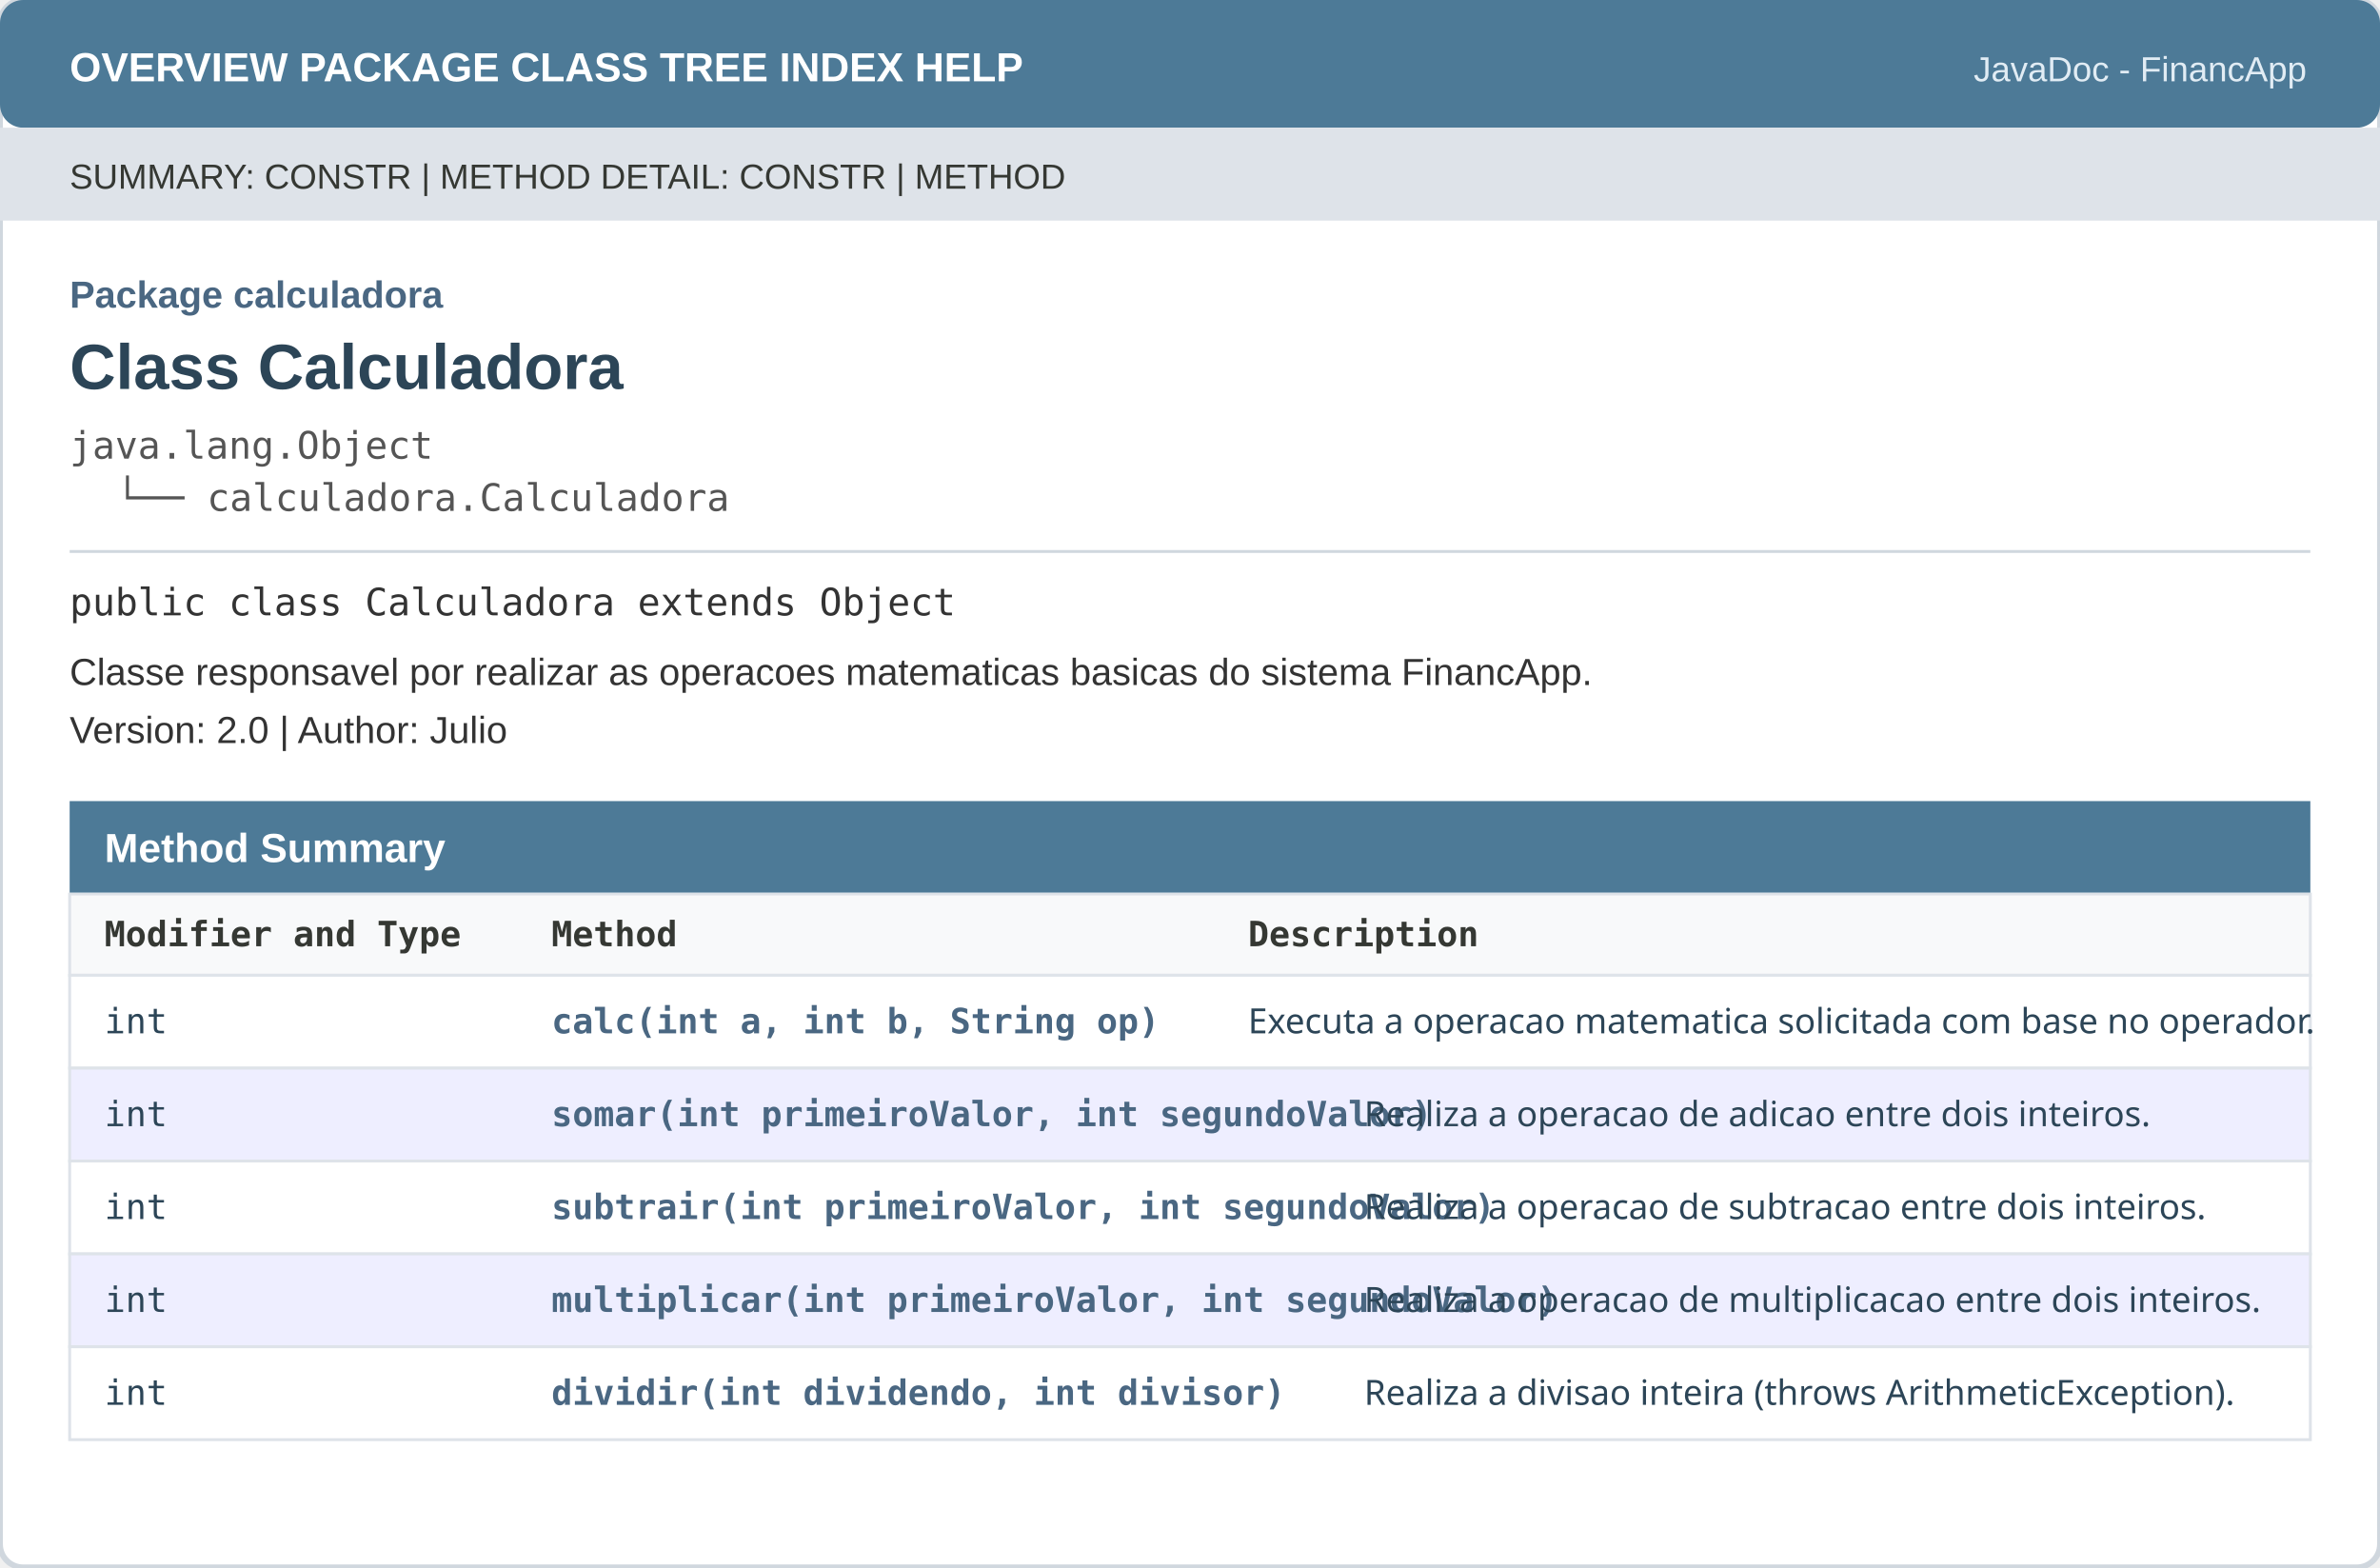
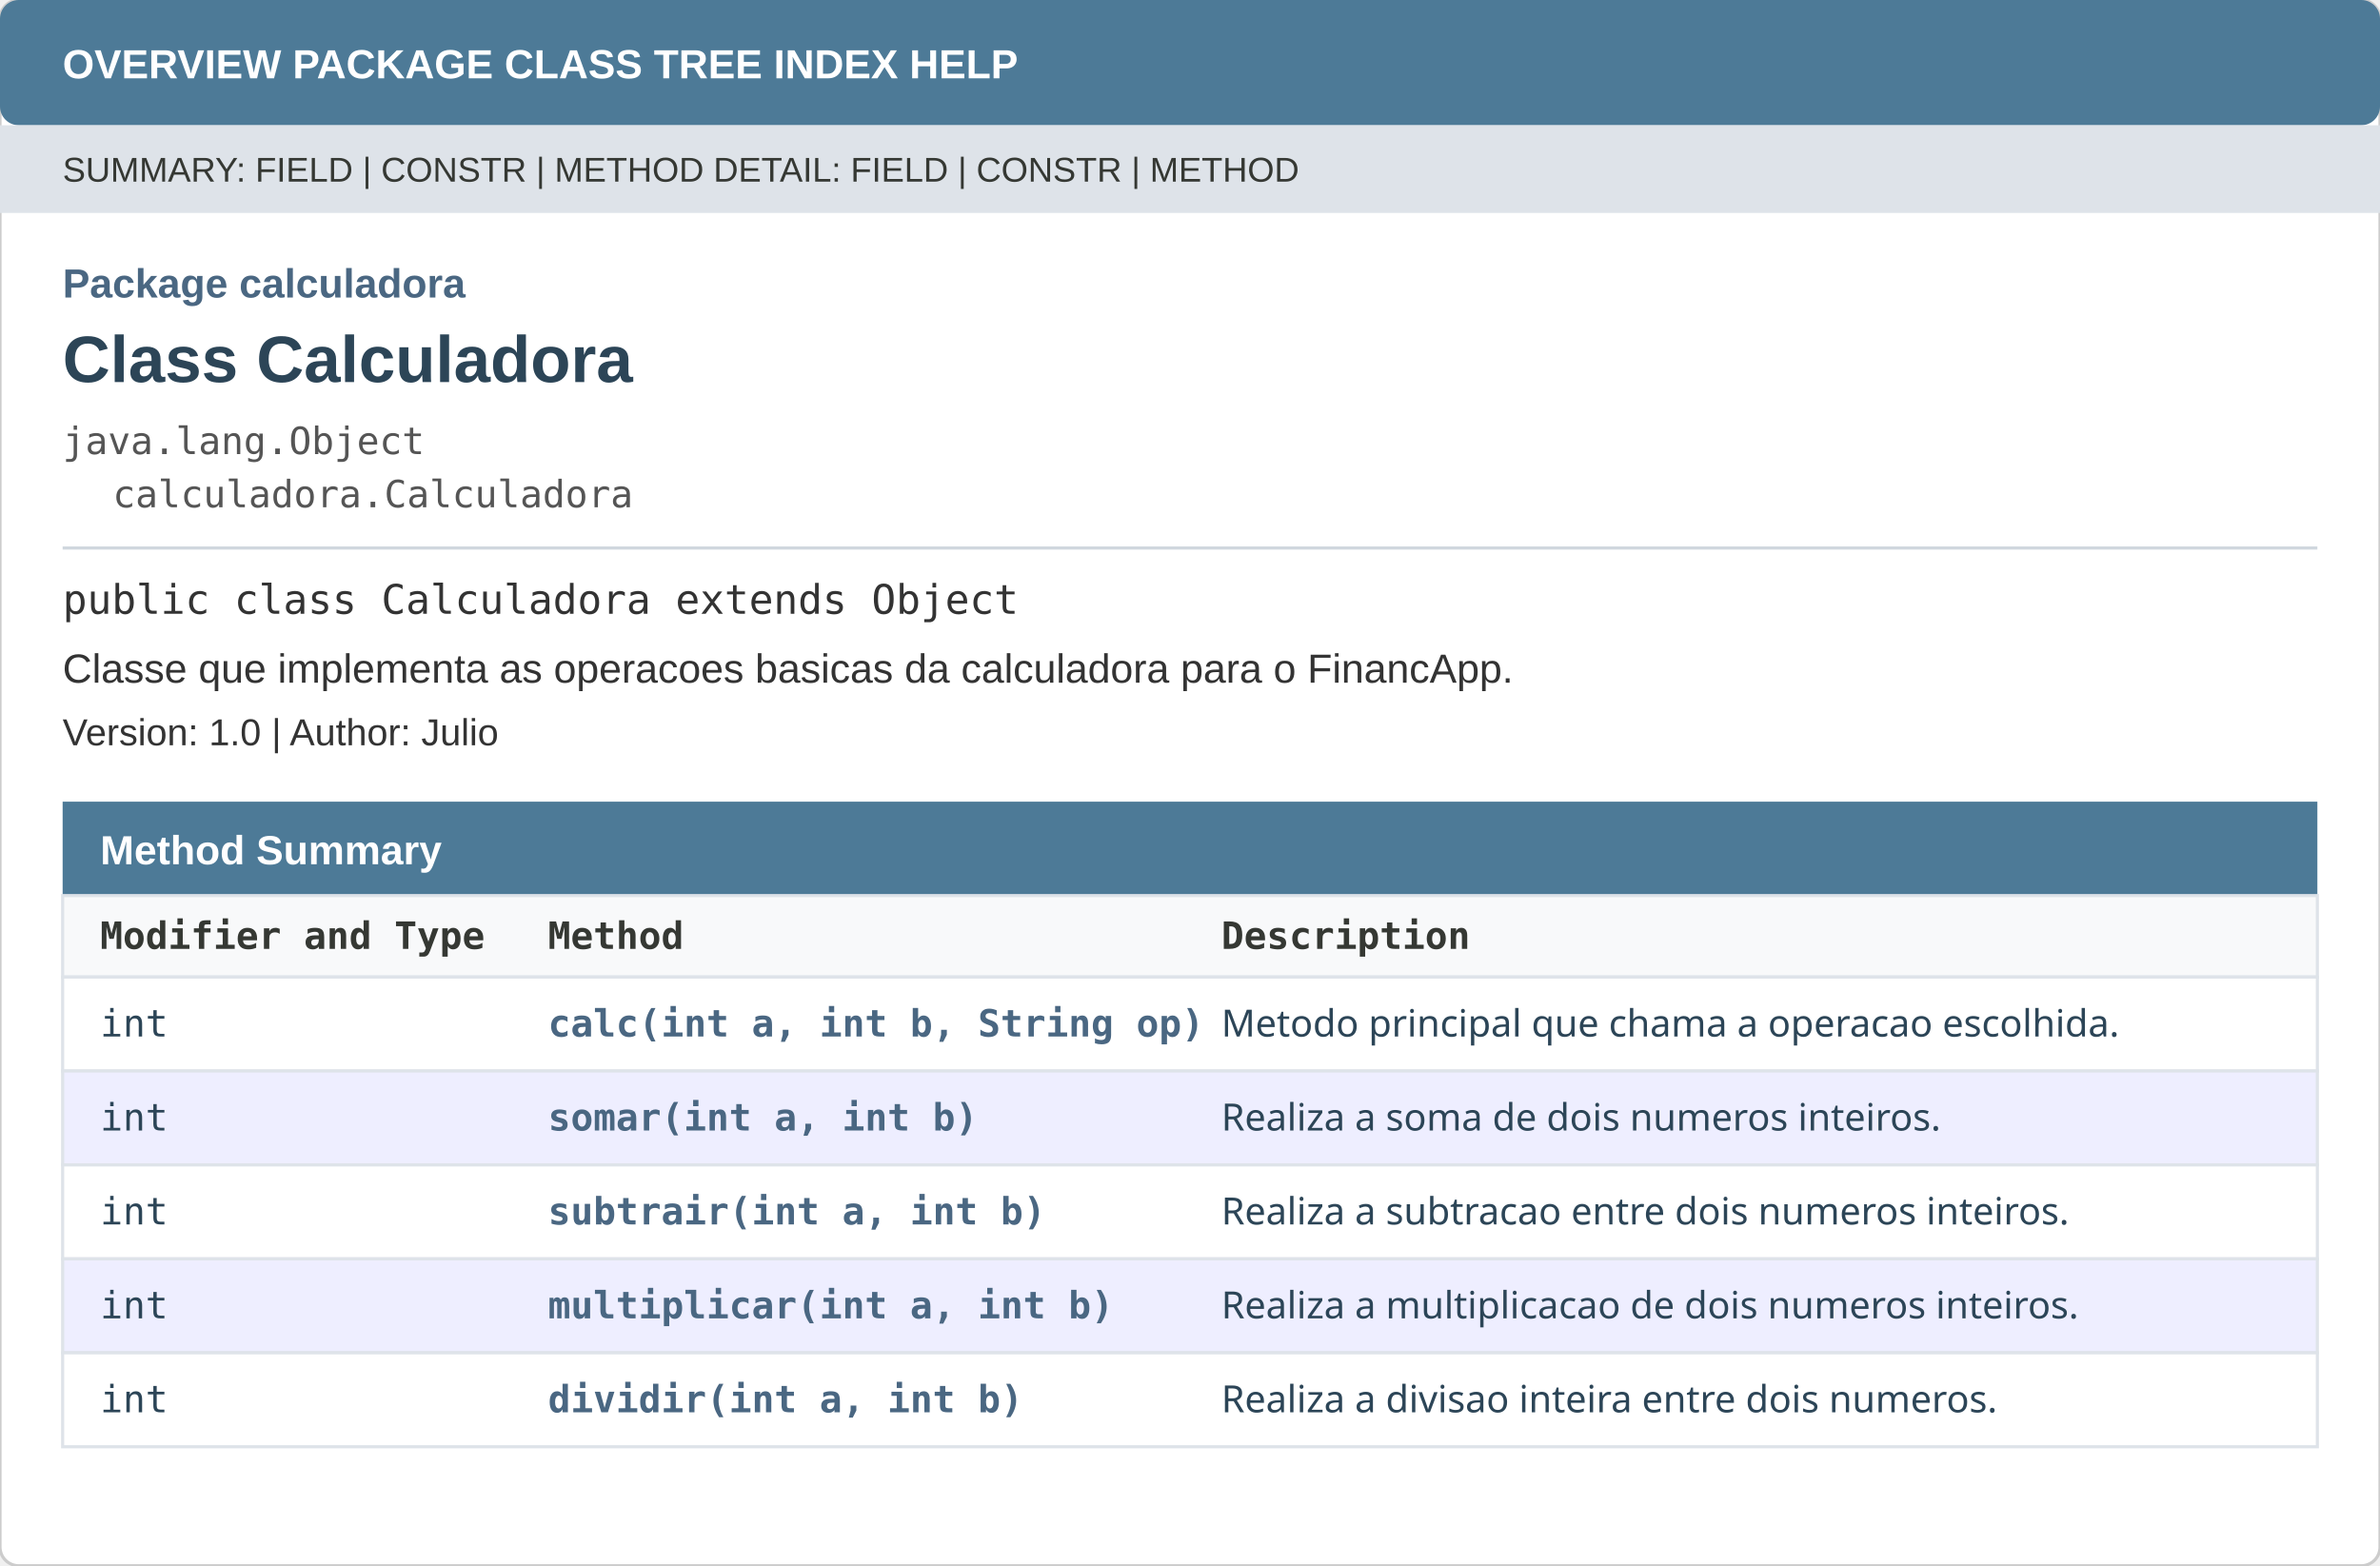
- <svg xmlns="http://www.w3.org/2000/svg" width="820" height="540" viewBox="0 0 820 540">
-   <rect width="820" height="540" rx="8" fill="#ffffff" stroke="#d0d7de" stroke-width="2" />
-   <rect width="820" height="44" rx="8" fill="#4d7a97" />
-   <text x="24" y="28" fill="#ffffff" font-family="Segoe UI, Arial, sans-serif" font-size="14" font-weight="bold">OVERVIEW   PACKAGE   CLASS   TREE   INDEX   HELP</text>
-   <text x="680" y="28" fill="#e1ecf4" font-family="Segoe UI, Arial, sans-serif" font-size="12">JavaDoc - FinancApp</text>
-   <rect x="0" y="44" width="820" height="32" fill="#dee3e9" />
-   <text x="24" y="65" fill="#353833" font-family="Segoe UI, Arial, sans-serif" font-size="12">SUMMARY: CONSTR | METHOD      DETAIL: CONSTR | METHOD</text>
-   <text x="24" y="106" fill="#4a6782" font-family="Segoe UI, Arial, sans-serif" font-size="13" font-weight="bold">Package calculadora</text>
-   <text x="24" y="134" fill="#2c4557" font-family="Segoe UI, Arial, sans-serif" font-size="22" font-weight="bold">Class Calculadora</text>
-   <text x="24" y="158" fill="#555555" font-family="Consolas, monospace" font-size="13">java.lang.Object</text>
-   <text x="40" y="176" fill="#555555" font-family="Consolas, monospace" font-size="13">└── calculadora.Calculadora</text>
-   <line x1="24" y1="190" x2="796" y2="190" stroke="#d0d7de" stroke-width="1" />
-   <text x="24" y="212" fill="#333333" font-family="Consolas, monospace" font-size="13">public class Calculadora extends Object</text>
-   <text x="24" y="236" fill="#333333" font-family="Segoe UI, Arial, sans-serif" font-size="13">Classe responsavel por realizar as operacoes matematicas basicas do sistema FinancApp.</text>
-   <text x="24" y="256" fill="#333333" font-family="Segoe UI, Arial, sans-serif" font-size="13">Version: 2.0   |   Author: Julio</text>
-   <rect x="24" y="276" width="772" height="32" fill="#4d7a97" />
-   <text x="36" y="297" fill="#ffffff" font-family="Segoe UI, Arial, sans-serif" font-size="14" font-weight="bold">Method Summary</text>
-   <rect x="24" y="308" width="772" height="28" fill="#f8f9fa" stroke="#dee3e9" />
-   <text x="36" y="326" fill="#353833" font-family="Consolas, monospace" font-size="12" font-weight="bold">Modifier and Type</text>
-   <text x="190" y="326" fill="#353833" font-family="Consolas, monospace" font-size="12" font-weight="bold">Method</text>
-   <text x="430" y="326" fill="#353833" font-family="Consolas, monospace" font-size="12" font-weight="bold">Description</text>
+ <svg xmlns="http://www.w3.org/2000/svg" width="760" height="500" viewBox="0 0 760 500">
+   <rect width="760" height="500" rx="6" fill="#ffffff" stroke="#cccccc" stroke-width="1" />
+   <rect width="760" height="40" rx="6" fill="#4d7a97" />
+   <text x="20" y="25" fill="#ffffff" font-family="Segoe UI, Arial, sans-serif" font-size="13" font-weight="bold">OVERVIEW   PACKAGE   CLASS   TREE   INDEX   HELP</text>
+   <rect x="0" y="40" width="760" height="28" fill="#dee3e9" />
+   <text x="20" y="58" fill="#353833" font-family="Segoe UI, Arial, sans-serif" font-size="11">SUMMARY: FIELD | CONSTR | METHOD      DETAIL: FIELD | CONSTR | METHOD</text>
+   <text x="20" y="95" fill="#4a6782" font-family="Segoe UI, Arial, sans-serif" font-size="13" font-weight="bold">Package calculadora</text>
+   <text x="20" y="122" fill="#2c4557" font-family="Segoe UI, Arial, sans-serif" font-size="21" font-weight="bold">Class Calculadora</text>
+   <text x="20" y="145" fill="#555555" font-family="Consolas, monospace" font-size="12">java.lang.Object</text>
+   <text x="36" y="162" fill="#555555" font-family="Consolas, monospace" font-size="12">calculadora.Calculadora</text>
+   <line x1="20" y1="175" x2="740" y2="175" stroke="#d0d7de" stroke-width="1" />
+   <text x="20" y="196" fill="#333333" font-family="Consolas, monospace" font-size="13">public class Calculadora extends Object</text>
+   <text x="20" y="218" fill="#333333" font-family="Segoe UI, Arial, sans-serif" font-size="13">Classe que implementa as operacoes basicas da calculadora para o FinancApp.</text>
+   <text x="20" y="238" fill="#333333" font-family="Segoe UI, Arial, sans-serif" font-size="12">Version: 1.0   |   Author: Julio</text>
+   <rect x="20" y="256" width="720" height="30" fill="#4d7a97" />
+   <text x="32" y="276" fill="#ffffff" font-family="Segoe UI, Arial, sans-serif" font-size="13" font-weight="bold">Method Summary</text>
+   <rect x="20" y="286" width="720" height="26" fill="#f8f9fa" stroke="#dee3e9" />
+   <text x="32" y="303" fill="#353833" font-family="Consolas, monospace" font-size="12" font-weight="bold">Modifier and Type</text>
+   <text x="175" y="303" fill="#353833" font-family="Consolas, monospace" font-size="12" font-weight="bold">Method</text>
+   <text x="390" y="303" fill="#353833" font-family="Consolas, monospace" font-size="12" font-weight="bold">Description</text>
  <g font-family="Consolas, monospace" font-size="12" fill="#2c4557">
-     <rect x="24" y="336" width="772" height="32" fill="#ffffff" stroke="#dee3e9" />
-     <text x="36" y="356">int</text>
-     <text x="190" y="356" fill="#4a6782" font-weight="bold">calc(int a, int b, String op)</text>
-     <text x="430" y="356" font-family="Segoe UI, sans-serif">Executa a operacao matematica solicitada com base no operador.</text>
-     <rect x="24" y="368" width="772" height="32" fill="#eeeeff" stroke="#dee3e9" />
-     <text x="36" y="388">int</text>
-     <text x="190" y="388" fill="#4a6782" font-weight="bold">somar(int primeiroValor, int segundoValor)</text>
-     <text x="470" y="388" font-family="Segoe UI, sans-serif">Realiza a operacao de adicao entre dois inteiros.</text>
-     <rect x="24" y="400" width="772" height="32" fill="#ffffff" stroke="#dee3e9" />
-     <text x="36" y="420">int</text>
-     <text x="190" y="420" fill="#4a6782" font-weight="bold">subtrair(int primeiroValor, int segundoValor)</text>
-     <text x="470" y="420" font-family="Segoe UI, sans-serif">Realiza a operacao de subtracao entre dois inteiros.</text>
-     <rect x="24" y="432" width="772" height="32" fill="#eeeeff" stroke="#dee3e9" />
-     <text x="36" y="452">int</text>
-     <text x="190" y="452" fill="#4a6782" font-weight="bold">multiplicar(int primeiroValor, int segundoValor)</text>
-     <text x="470" y="452" font-family="Segoe UI, sans-serif">Realiza a operacao de multiplicacao entre dois inteiros.</text>
-     <rect x="24" y="464" width="772" height="32" fill="#ffffff" stroke="#dee3e9" />
-     <text x="36" y="484">int</text>
-     <text x="190" y="484" fill="#4a6782" font-weight="bold">dividir(int dividendo, int divisor)</text>
-     <text x="470" y="484" font-family="Segoe UI, sans-serif">Realiza a divisao inteira (throws ArithmeticException).</text>
+     <rect x="20" y="312" width="720" height="30" fill="#ffffff" stroke="#dee3e9" />
+     <text x="32" y="331">int</text>
+     <text x="175" y="331" fill="#4a6782" font-weight="bold">calc(int a, int b, String op)</text>
+     <text x="390" y="331" font-family="Segoe UI, sans-serif">Metodo principal que chama a operacao escolhida.</text>
+     <rect x="20" y="342" width="720" height="30" fill="#eeeeff" stroke="#dee3e9" />
+     <text x="32" y="361">int</text>
+     <text x="175" y="361" fill="#4a6782" font-weight="bold">somar(int a, int b)</text>
+     <text x="390" y="361" font-family="Segoe UI, sans-serif">Realiza a soma de dois numeros inteiros.</text>
+     <rect x="20" y="372" width="720" height="30" fill="#ffffff" stroke="#dee3e9" />
+     <text x="32" y="391">int</text>
+     <text x="175" y="391" fill="#4a6782" font-weight="bold">subtrair(int a, int b)</text>
+     <text x="390" y="391" font-family="Segoe UI, sans-serif">Realiza a subtracao entre dois numeros inteiros.</text>
+     <rect x="20" y="402" width="720" height="30" fill="#eeeeff" stroke="#dee3e9" />
+     <text x="32" y="421">int</text>
+     <text x="175" y="421" fill="#4a6782" font-weight="bold">multiplicar(int a, int b)</text>
+     <text x="390" y="421" font-family="Segoe UI, sans-serif">Realiza a multiplicacao de dois numeros inteiros.</text>
+     <rect x="20" y="432" width="720" height="30" fill="#ffffff" stroke="#dee3e9" />
+     <text x="32" y="451">int</text>
+     <text x="175" y="451" fill="#4a6782" font-weight="bold">dividir(int a, int b)</text>
+     <text x="390" y="451" font-family="Segoe UI, sans-serif">Realiza a divisao inteira entre dois numeros.</text>
  </g>
</svg>
